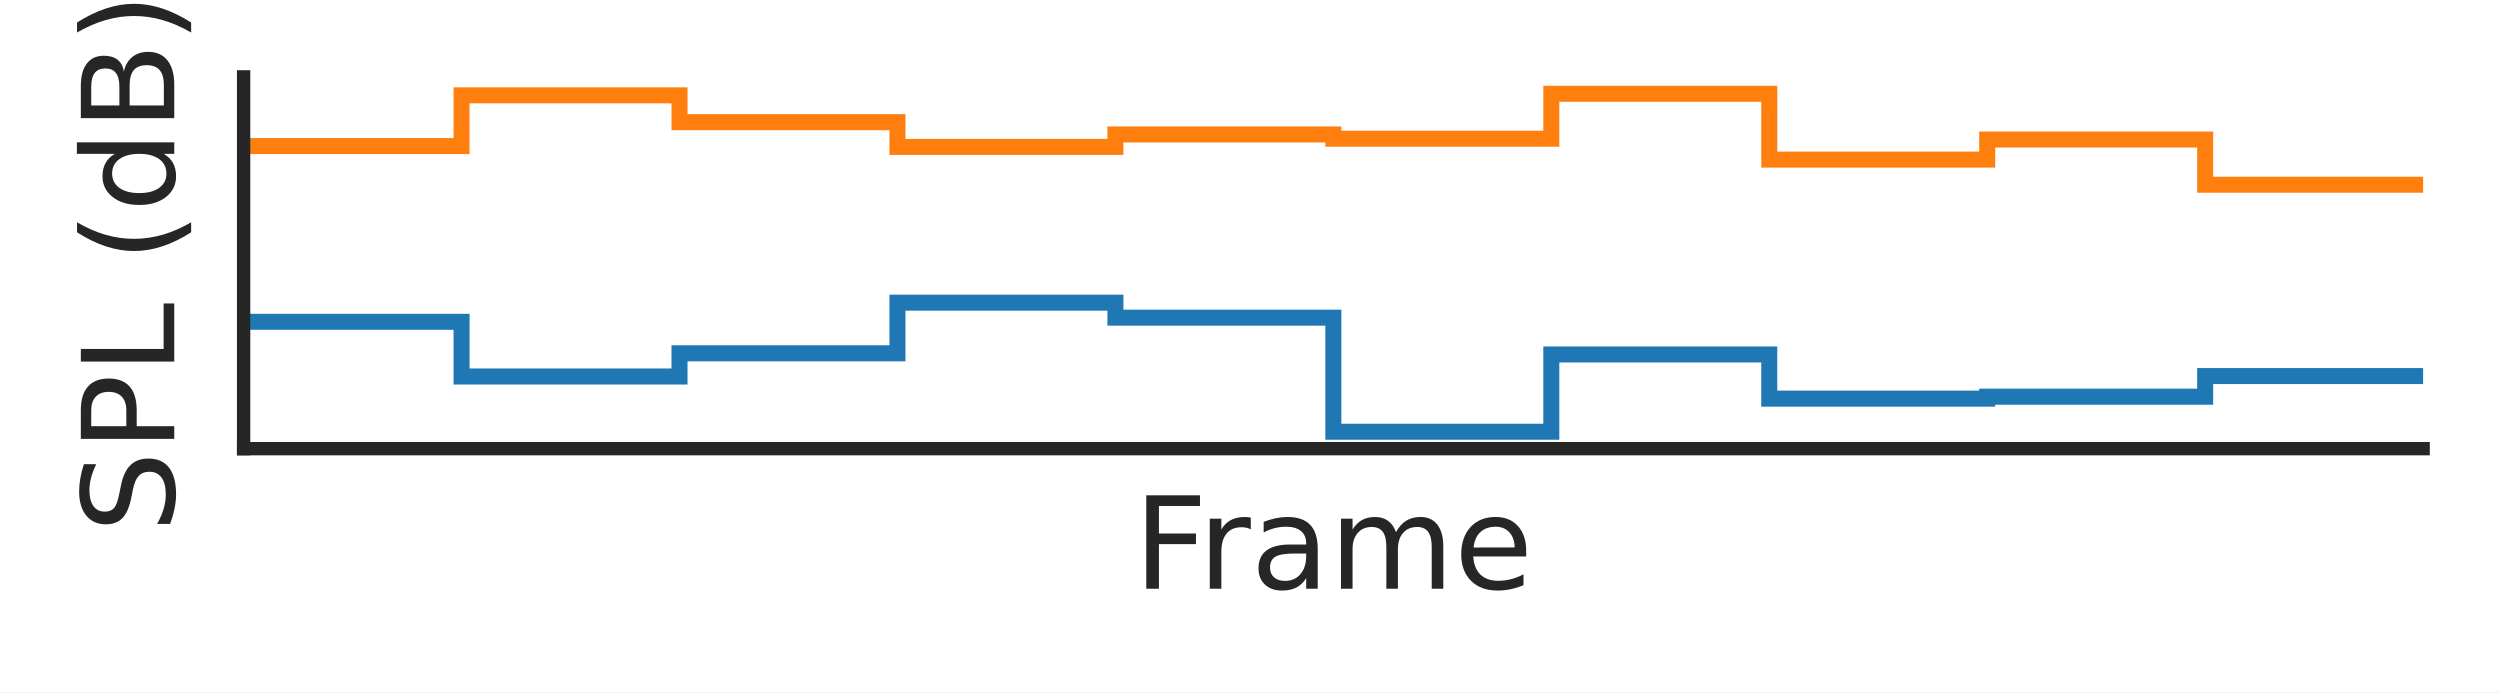
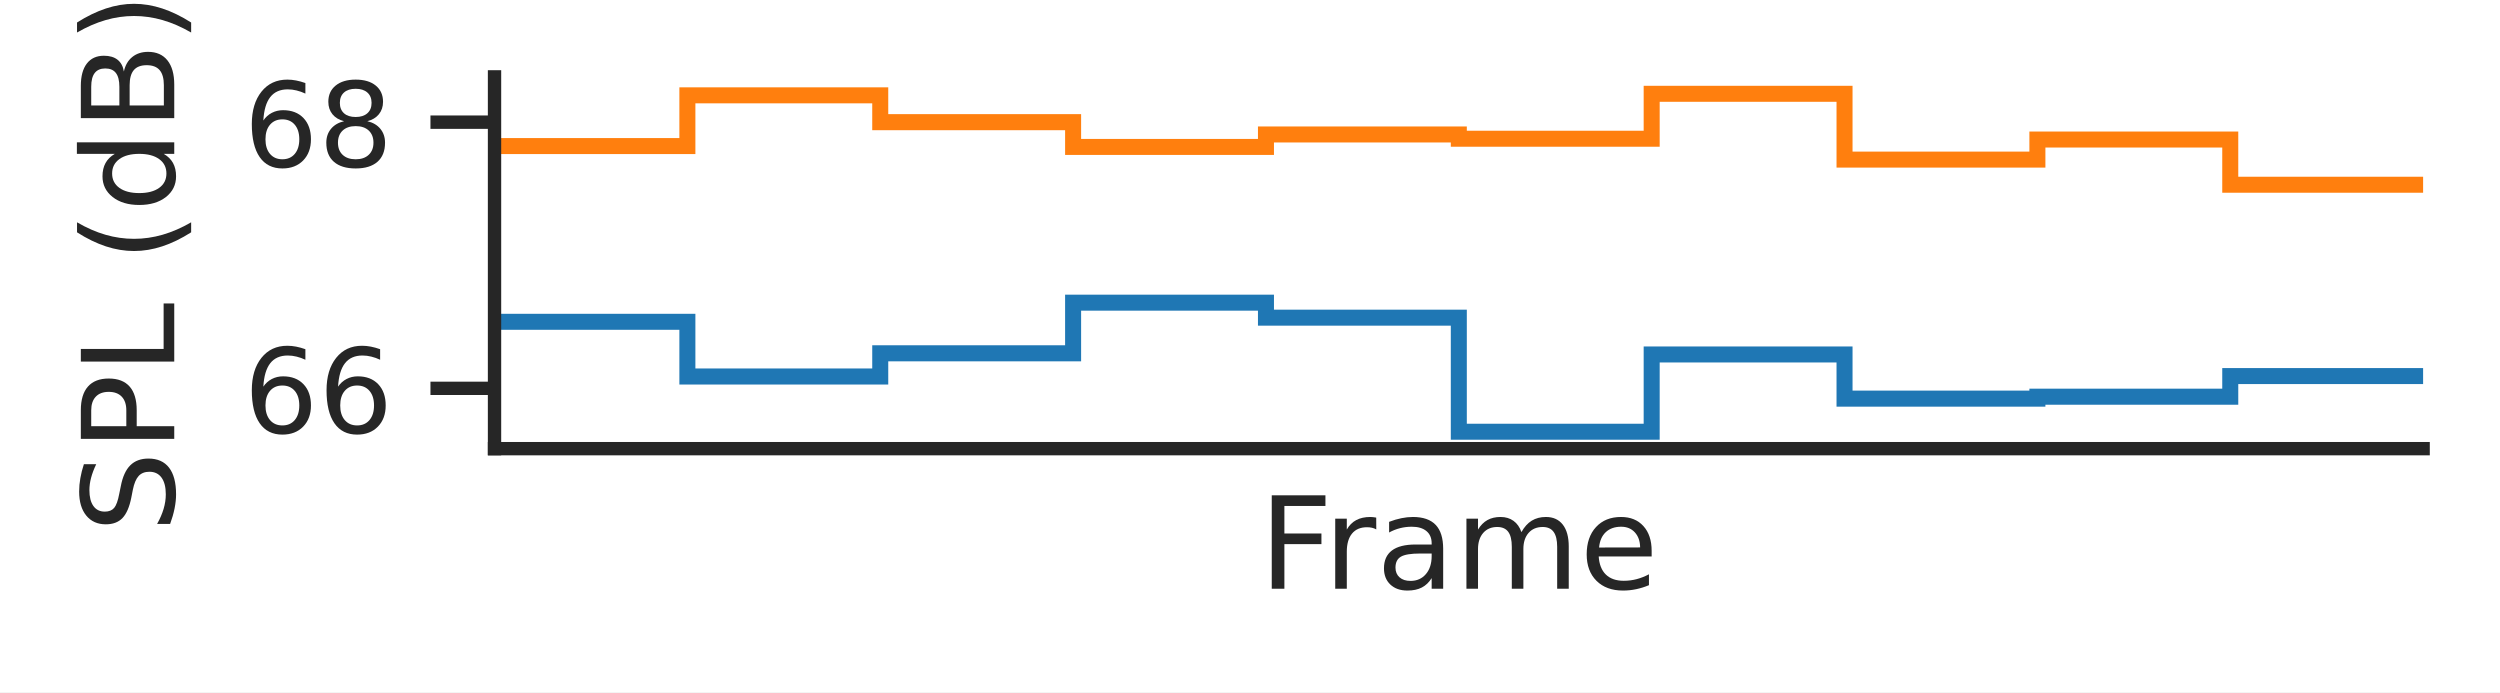
<svg xmlns="http://www.w3.org/2000/svg" xmlns:xlink="http://www.w3.org/1999/xlink" width="234.12pt" height="64.83pt" viewBox="0 0 234.12 64.83" version="1.1">
  <defs>
    <style type="text/css">*{stroke-linejoin: round; stroke-linecap: butt}</style>
  </defs>
  <g id="figure_1">
    <g id="patch_1">
      <path d="M 0 64.83  L 234.12 64.83  L 234.12 0  L 0 0  z " style="fill: #ffffff" />
    </g>
    <g id="axes_1">
      <g id="patch_2">
-         <path d="M 22.814 42.016  L 226.92 42.016  L 226.92 7.2  L 22.814 7.2  z " style="fill: #ffffff" />
+         <path d="M 46.311 42.016  L 226.92 42.016  L 226.92 7.2  L 46.311 7.2  z " style="fill: #ffffff" />
      </g>
      <g id="matplotlib.axis_1">
        <g id="text_1">
-           <g style="fill: #262626" transform="translate(106.171 55.1339) scale(0.12 -0.12)">
+           <g style="fill: #262626" transform="translate(117.9198 55.1339) scale(0.12 -0.12)">
            <defs>
              <path id="DejaVuSans-46" d="M 628 4666  L 3309 4666  L 3309 4134  L 1259 4134  L 1259 2759  L 3109 2759  L 3109 2228  L 1259 2228  L 1259 0  L 628 0  L 628 4666  z " transform="scale(0.015625)" />
              <path id="DejaVuSans-72" d="M 2631 2963  Q 2534 3019 2420 3045  Q 2306 3072 2169 3072  Q 1681 3072 1420 2755  Q 1159 2438 1159 1844  L 1159 0  L 581 0  L 581 3500  L 1159 3500  L 1159 2956  Q 1341 3275 1631 3429  Q 1922 3584 2338 3584  Q 2397 3584 2469 3576  Q 2541 3569 2628 3553  L 2631 2963  z " transform="scale(0.015625)" />
              <path id="DejaVuSans-61" d="M 2194 1759  Q 1497 1759 1228 1600  Q 959 1441 959 1056  Q 959 750 1161 570  Q 1363 391 1709 391  Q 2188 391 2477 730  Q 2766 1069 2766 1631  L 2766 1759  L 2194 1759  z M 3341 1997  L 3341 0  L 2766 0  L 2766 531  Q 2569 213 2275 61  Q 1981 -91 1556 -91  Q 1019 -91 701 211  Q 384 513 384 1019  Q 384 1609 779 1909  Q 1175 2209 1959 2209  L 2766 2209  L 2766 2266  Q 2766 2663 2505 2880  Q 2244 3097 1772 3097  Q 1472 3097 1187 3025  Q 903 2953 641 2809  L 641 3341  Q 956 3463 1253 3523  Q 1550 3584 1831 3584  Q 2591 3584 2966 3190  Q 3341 2797 3341 1997  z " transform="scale(0.015625)" />
              <path id="DejaVuSans-6d" d="M 3328 2828  Q 3544 3216 3844 3400  Q 4144 3584 4550 3584  Q 5097 3584 5394 3201  Q 5691 2819 5691 2113  L 5691 0  L 5113 0  L 5113 2094  Q 5113 2597 4934 2840  Q 4756 3084 4391 3084  Q 3944 3084 3684 2787  Q 3425 2491 3425 1978  L 3425 0  L 2847 0  L 2847 2094  Q 2847 2600 2669 2842  Q 2491 3084 2119 3084  Q 1678 3084 1418 2786  Q 1159 2488 1159 1978  L 1159 0  L 581 0  L 581 3500  L 1159 3500  L 1159 2956  Q 1356 3278 1631 3431  Q 1906 3584 2284 3584  Q 2666 3584 2933 3390  Q 3200 3197 3328 2828  z " transform="scale(0.015625)" />
              <path id="DejaVuSans-65" d="M 3597 1894  L 3597 1613  L 953 1613  Q 991 1019 1311 708  Q 1631 397 2203 397  Q 2534 397 2845 478  Q 3156 559 3463 722  L 3463 178  Q 3153 47 2828 -22  Q 2503 -91 2169 -91  Q 1331 -91 842 396  Q 353 884 353 1716  Q 353 2575 817 3079  Q 1281 3584 2069 3584  Q 2775 3584 3186 3129  Q 3597 2675 3597 1894  z M 3022 2063  Q 3016 2534 2758 2815  Q 2500 3097 2075 3097  Q 1594 3097 1305 2825  Q 1016 2553 972 2059  L 3022 2063  z " transform="scale(0.015625)" />
            </defs>
            <use xlink:href="#DejaVuSans-46" />
            <use xlink:href="#DejaVuSans-72" transform="translate(50.26953 0)" />
            <use xlink:href="#DejaVuSans-61" transform="translate(91.38281 0)" />
            <use xlink:href="#DejaVuSans-6d" transform="translate(152.6621 0)" />
            <use xlink:href="#DejaVuSans-65" transform="translate(250.0742 0)" />
          </g>
        </g>
      </g>
      <g id="matplotlib.axis_2">
-         <g id="text_2">
+         <g id="ytick_1">
+           <g id="line2d_1">
+             <defs>
+               <path id="m629ebd70b0" d="M 0 0  L -6 0  " style="stroke: #262626; stroke-width: 1.25" />
+             </defs>
+             <g>
+               <use xlink:href="#m629ebd70b0" x="46.311" y="36.365" style="fill: #262626; stroke: #262626; stroke-width: 1.25" />
+             </g>
+           </g>
+           <g id="text_2">
+             <g style="fill: #262626" transform="translate(22.81375 40.54408) scale(0.11 -0.11)">
+               <defs>
+                 <path id="DejaVuSans-36" d="M 2113 2584  Q 1688 2584 1439 2293  Q 1191 2003 1191 1497  Q 1191 994 1439 701  Q 1688 409 2113 409  Q 2538 409 2786 701  Q 3034 994 3034 1497  Q 3034 2003 2786 2293  Q 2538 2584 2113 2584  z M 3366 4563  L 3366 3988  Q 3128 4100 2886 4159  Q 2644 4219 2406 4219  Q 1781 4219 1451 3797  Q 1122 3375 1075 2522  Q 1259 2794 1537 2939  Q 1816 3084 2150 3084  Q 2853 3084 3261 2657  Q 3669 2231 3669 1497  Q 3669 778 3244 343  Q 2819 -91 2113 -91  Q 1303 -91 875 529  Q 447 1150 447 2328  Q 447 3434 972 4092  Q 1497 4750 2381 4750  Q 2619 4750 2861 4703  Q 3103 4656 3366 4563  z " transform="scale(0.015625)" />
+               </defs>
+               <use xlink:href="#DejaVuSans-36" />
+               <use xlink:href="#DejaVuSans-36" transform="translate(63.62305 0)" />
+             </g>
+           </g>
+         </g>
+         <g id="ytick_2">
+           <g id="line2d_2">
+             <g>
+               <use xlink:href="#m629ebd70b0" x="46.311" y="11.44" style="fill: #262626; stroke: #262626; stroke-width: 1.25" />
+             </g>
+           </g>
+           <g id="text_3">
+             <g style="fill: #262626" transform="translate(22.81375 15.61931) scale(0.11 -0.11)">
+               <defs>
+                 <path id="DejaVuSans-38" d="M 2034 2216  Q 1584 2216 1326 1975  Q 1069 1734 1069 1313  Q 1069 891 1326 650  Q 1584 409 2034 409  Q 2484 409 2743 651  Q 3003 894 3003 1313  Q 3003 1734 2745 1975  Q 2488 2216 2034 2216  z M 1403 2484  Q 997 2584 770 2862  Q 544 3141 544 3541  Q 544 4100 942 4425  Q 1341 4750 2034 4750  Q 2731 4750 3128 4425  Q 3525 4100 3525 3541  Q 3525 3141 3298 2862  Q 3072 2584 2669 2484  Q 3125 2378 3379 2068  Q 3634 1759 3634 1313  Q 3634 634 3220 271  Q 2806 -91 2034 -91  Q 1263 -91 848 271  Q 434 634 434 1313  Q 434 1759 690 2068  Q 947 2378 1403 2484  z M 1172 3481  Q 1172 3119 1398 2916  Q 1625 2713 2034 2713  Q 2441 2713 2670 2916  Q 2900 3119 2900 3481  Q 2900 3844 2670 4047  Q 2441 4250 2034 4250  Q 1625 4250 1398 4047  Q 1172 3844 1172 3481  z " transform="scale(0.015625)" />
+               </defs>
+               <use xlink:href="#DejaVuSans-36" />
+               <use xlink:href="#DejaVuSans-38" transform="translate(63.62305 0)" />
+             </g>
+           </g>
+         </g>
+         <g id="text_4">
          <g style="fill: #262626" transform="translate(16.31812 49.89226) rotate(-90) scale(0.12 -0.12)">
            <defs>
              <path id="DejaVuSans-53" d="M 3425 4513  L 3425 3897  Q 3066 4069 2747 4153  Q 2428 4238 2131 4238  Q 1616 4238 1336 4038  Q 1056 3838 1056 3469  Q 1056 3159 1242 3001  Q 1428 2844 1947 2747  L 2328 2669  Q 3034 2534 3370 2195  Q 3706 1856 3706 1288  Q 3706 609 3251 259  Q 2797 -91 1919 -91  Q 1588 -91 1214 -16  Q 841 59 441 206  L 441 856  Q 825 641 1194 531  Q 1563 422 1919 422  Q 2459 422 2753 634  Q 3047 847 3047 1241  Q 3047 1584 2836 1778  Q 2625 1972 2144 2069  L 1759 2144  Q 1053 2284 737 2584  Q 422 2884 422 3419  Q 422 4038 858 4394  Q 1294 4750 2059 4750  Q 2388 4750 2728 4690  Q 3069 4631 3425 4513  z " transform="scale(0.015625)" />
              <path id="DejaVuSans-50" d="M 1259 4147  L 1259 2394  L 2053 2394  Q 2494 2394 2734 2622  Q 2975 2850 2975 3272  Q 2975 3691 2734 3919  Q 2494 4147 2053 4147  L 1259 4147  z M 628 4666  L 2053 4666  Q 2838 4666 3239 4311  Q 3641 3956 3641 3272  Q 3641 2581 3239 2228  Q 2838 1875 2053 1875  L 1259 1875  L 1259 0  L 628 0  L 628 4666  z " transform="scale(0.015625)" />
              <path id="DejaVuSans-4c" d="M 628 4666  L 1259 4666  L 1259 531  L 3531 531  L 3531 0  L 628 0  L 628 4666  z " transform="scale(0.015625)" />
              <path id="DejaVuSans-20" transform="scale(0.015625)" />
              <path id="DejaVuSans-28" d="M 1984 4856  Q 1566 4138 1362 3434  Q 1159 2731 1159 2009  Q 1159 1288 1364 580  Q 1569 -128 1984 -844  L 1484 -844  Q 1016 -109 783 600  Q 550 1309 550 2009  Q 550 2706 781 3412  Q 1013 4119 1484 4856  L 1984 4856  z " transform="scale(0.015625)" />
              <path id="DejaVuSans-64" d="M 2906 2969  L 2906 4863  L 3481 4863  L 3481 0  L 2906 0  L 2906 525  Q 2725 213 2448 61  Q 2172 -91 1784 -91  Q 1150 -91 751 415  Q 353 922 353 1747  Q 353 2572 751 3078  Q 1150 3584 1784 3584  Q 2172 3584 2448 3432  Q 2725 3281 2906 2969  z M 947 1747  Q 947 1113 1208 752  Q 1469 391 1925 391  Q 2381 391 2643 752  Q 2906 1113 2906 1747  Q 2906 2381 2643 2742  Q 2381 3103 1925 3103  Q 1469 3103 1208 2742  Q 947 2381 947 1747  z " transform="scale(0.015625)" />
              <path id="DejaVuSans-42" d="M 1259 2228  L 1259 519  L 2272 519  Q 2781 519 3026 730  Q 3272 941 3272 1375  Q 3272 1813 3026 2020  Q 2781 2228 2272 2228  L 1259 2228  z M 1259 4147  L 1259 2741  L 2194 2741  Q 2656 2741 2882 2914  Q 3109 3088 3109 3444  Q 3109 3797 2882 3972  Q 2656 4147 2194 4147  L 1259 4147  z M 628 4666  L 2241 4666  Q 2963 4666 3353 4366  Q 3744 4066 3744 3513  Q 3744 3084 3544 2831  Q 3344 2578 2956 2516  Q 3422 2416 3680 2098  Q 3938 1781 3938 1306  Q 3938 681 3513 340  Q 3088 0 2303 0  L 628 0  L 628 4666  z " transform="scale(0.015625)" />
              <path id="DejaVuSans-29" d="M 513 4856  L 1013 4856  Q 1481 4119 1714 3412  Q 1947 2706 1947 2009  Q 1947 1309 1714 600  Q 1481 -109 1013 -844  L 513 -844  Q 928 -128 1133 580  Q 1338 1288 1338 2009  Q 1338 2731 1133 3434  Q 928 4138 513 4856  z " transform="scale(0.015625)" />
            </defs>
            <use xlink:href="#DejaVuSans-53" />
            <use xlink:href="#DejaVuSans-50" transform="translate(63.47656 0)" />
            <use xlink:href="#DejaVuSans-4c" transform="translate(123.7793 0)" />
            <use xlink:href="#DejaVuSans-20" transform="translate(179.4922 0)" />
            <use xlink:href="#DejaVuSans-28" transform="translate(211.2793 0)" />
            <use xlink:href="#DejaVuSans-64" transform="translate(250.293 0)" />
            <use xlink:href="#DejaVuSans-42" transform="translate(313.7695 0)" />
            <use xlink:href="#DejaVuSans-29" transform="translate(382.373 0)" />
          </g>
        </g>
      </g>
      <g id="patch_3">
-         <path d="M 22.814 13.679  L 22.814 13.679  L 43.224 13.679  L 43.224 8.927  L 63.635 8.927  L 63.635 11.441  L 84.045 11.441  L 84.045 13.761  L 104.456 13.761  L 104.456 12.592  L 124.867 12.592  L 124.867 12.992  L 145.277 12.992  L 145.277 8.783  L 165.688 8.783  L 165.688 14.946  L 186.098 14.946  L 186.098 13.066  L 206.509 13.066  L 206.509 17.3  L 226.92 17.3  L 226.92 17.3  " clip-path="url(#p6bb4888422)" style="fill: none; stroke: #ff7f0e; stroke-width: 1.5; stroke-linejoin: miter" />
+         <path d="M 46.311 13.679  L 46.311 13.679  L 64.372 13.679  L 64.372 8.927  L 82.433 8.927  L 82.433 11.441  L 100.494 11.441  L 100.494 13.761  L 118.555 13.761  L 118.555 12.592  L 136.615 12.592  L 136.615 12.992  L 154.676 12.992  L 154.676 8.783  L 172.737 8.783  L 172.737 14.946  L 190.798 14.946  L 190.798 13.066  L 208.859 13.066  L 208.859 17.3  L 226.92 17.3  L 226.92 17.3  " clip-path="url(#p47514769b9)" style="fill: none; stroke: #ff7f0e; stroke-width: 1.5; stroke-linejoin: miter" />
      </g>
      <g id="patch_4">
-         <path d="M 22.814 30.136  L 22.814 30.136  L 43.224 30.136  L 43.224 35.259  L 63.635 35.259  L 63.635 33.086  L 84.045 33.086  L 84.045 28.344  L 104.456 28.344  L 104.456 29.747  L 124.867 29.747  L 124.867 40.433  L 145.277 40.433  L 145.277 33.193  L 165.688 33.193  L 165.688 37.331  L 186.098 37.331  L 186.098 37.15  L 206.509 37.15  L 206.509 35.22  L 226.92 35.22  L 226.92 35.22  " clip-path="url(#p6bb4888422)" style="fill: none; stroke: #1f77b4; stroke-width: 1.5; stroke-linejoin: miter" />
+         <path d="M 46.311 30.136  L 46.311 30.136  L 64.372 30.136  L 64.372 35.259  L 82.433 35.259  L 82.433 33.086  L 100.494 33.086  L 100.494 28.344  L 118.555 28.344  L 118.555 29.747  L 136.615 29.747  L 136.615 40.433  L 154.676 40.433  L 154.676 33.193  L 172.737 33.193  L 172.737 37.331  L 190.798 37.331  L 190.798 37.15  L 208.859 37.15  L 208.859 35.22  L 226.92 35.22  L 226.92 35.22  " clip-path="url(#p47514769b9)" style="fill: none; stroke: #1f77b4; stroke-width: 1.5; stroke-linejoin: miter" />
      </g>
      <g id="patch_5">
-         <path d="M 22.814 42.016  L 22.814 7.2  " style="fill: none; stroke: #262626; stroke-width: 1.25; stroke-linejoin: miter; stroke-linecap: square" />
+         <path d="M 46.311 42.016  L 46.311 7.2  " style="fill: none; stroke: #262626; stroke-width: 1.25; stroke-linejoin: miter; stroke-linecap: square" />
      </g>
      <g id="patch_6">
-         <path d="M 22.814 42.016  L 226.92 42.016  " style="fill: none; stroke: #262626; stroke-width: 1.25; stroke-linejoin: miter; stroke-linecap: square" />
+         <path d="M 46.311 42.016  L 226.92 42.016  " style="fill: none; stroke: #262626; stroke-width: 1.25; stroke-linejoin: miter; stroke-linecap: square" />
      </g>
    </g>
  </g>
  <defs>
-     <clipPath id="p6bb4888422">
-       <rect x="22.814" y="7.2" width="204.106" height="34.816" />
+     <clipPath id="p47514769b9">
+       <rect x="46.311" y="7.2" width="180.608" height="34.816" />
    </clipPath>
  </defs>
</svg>
